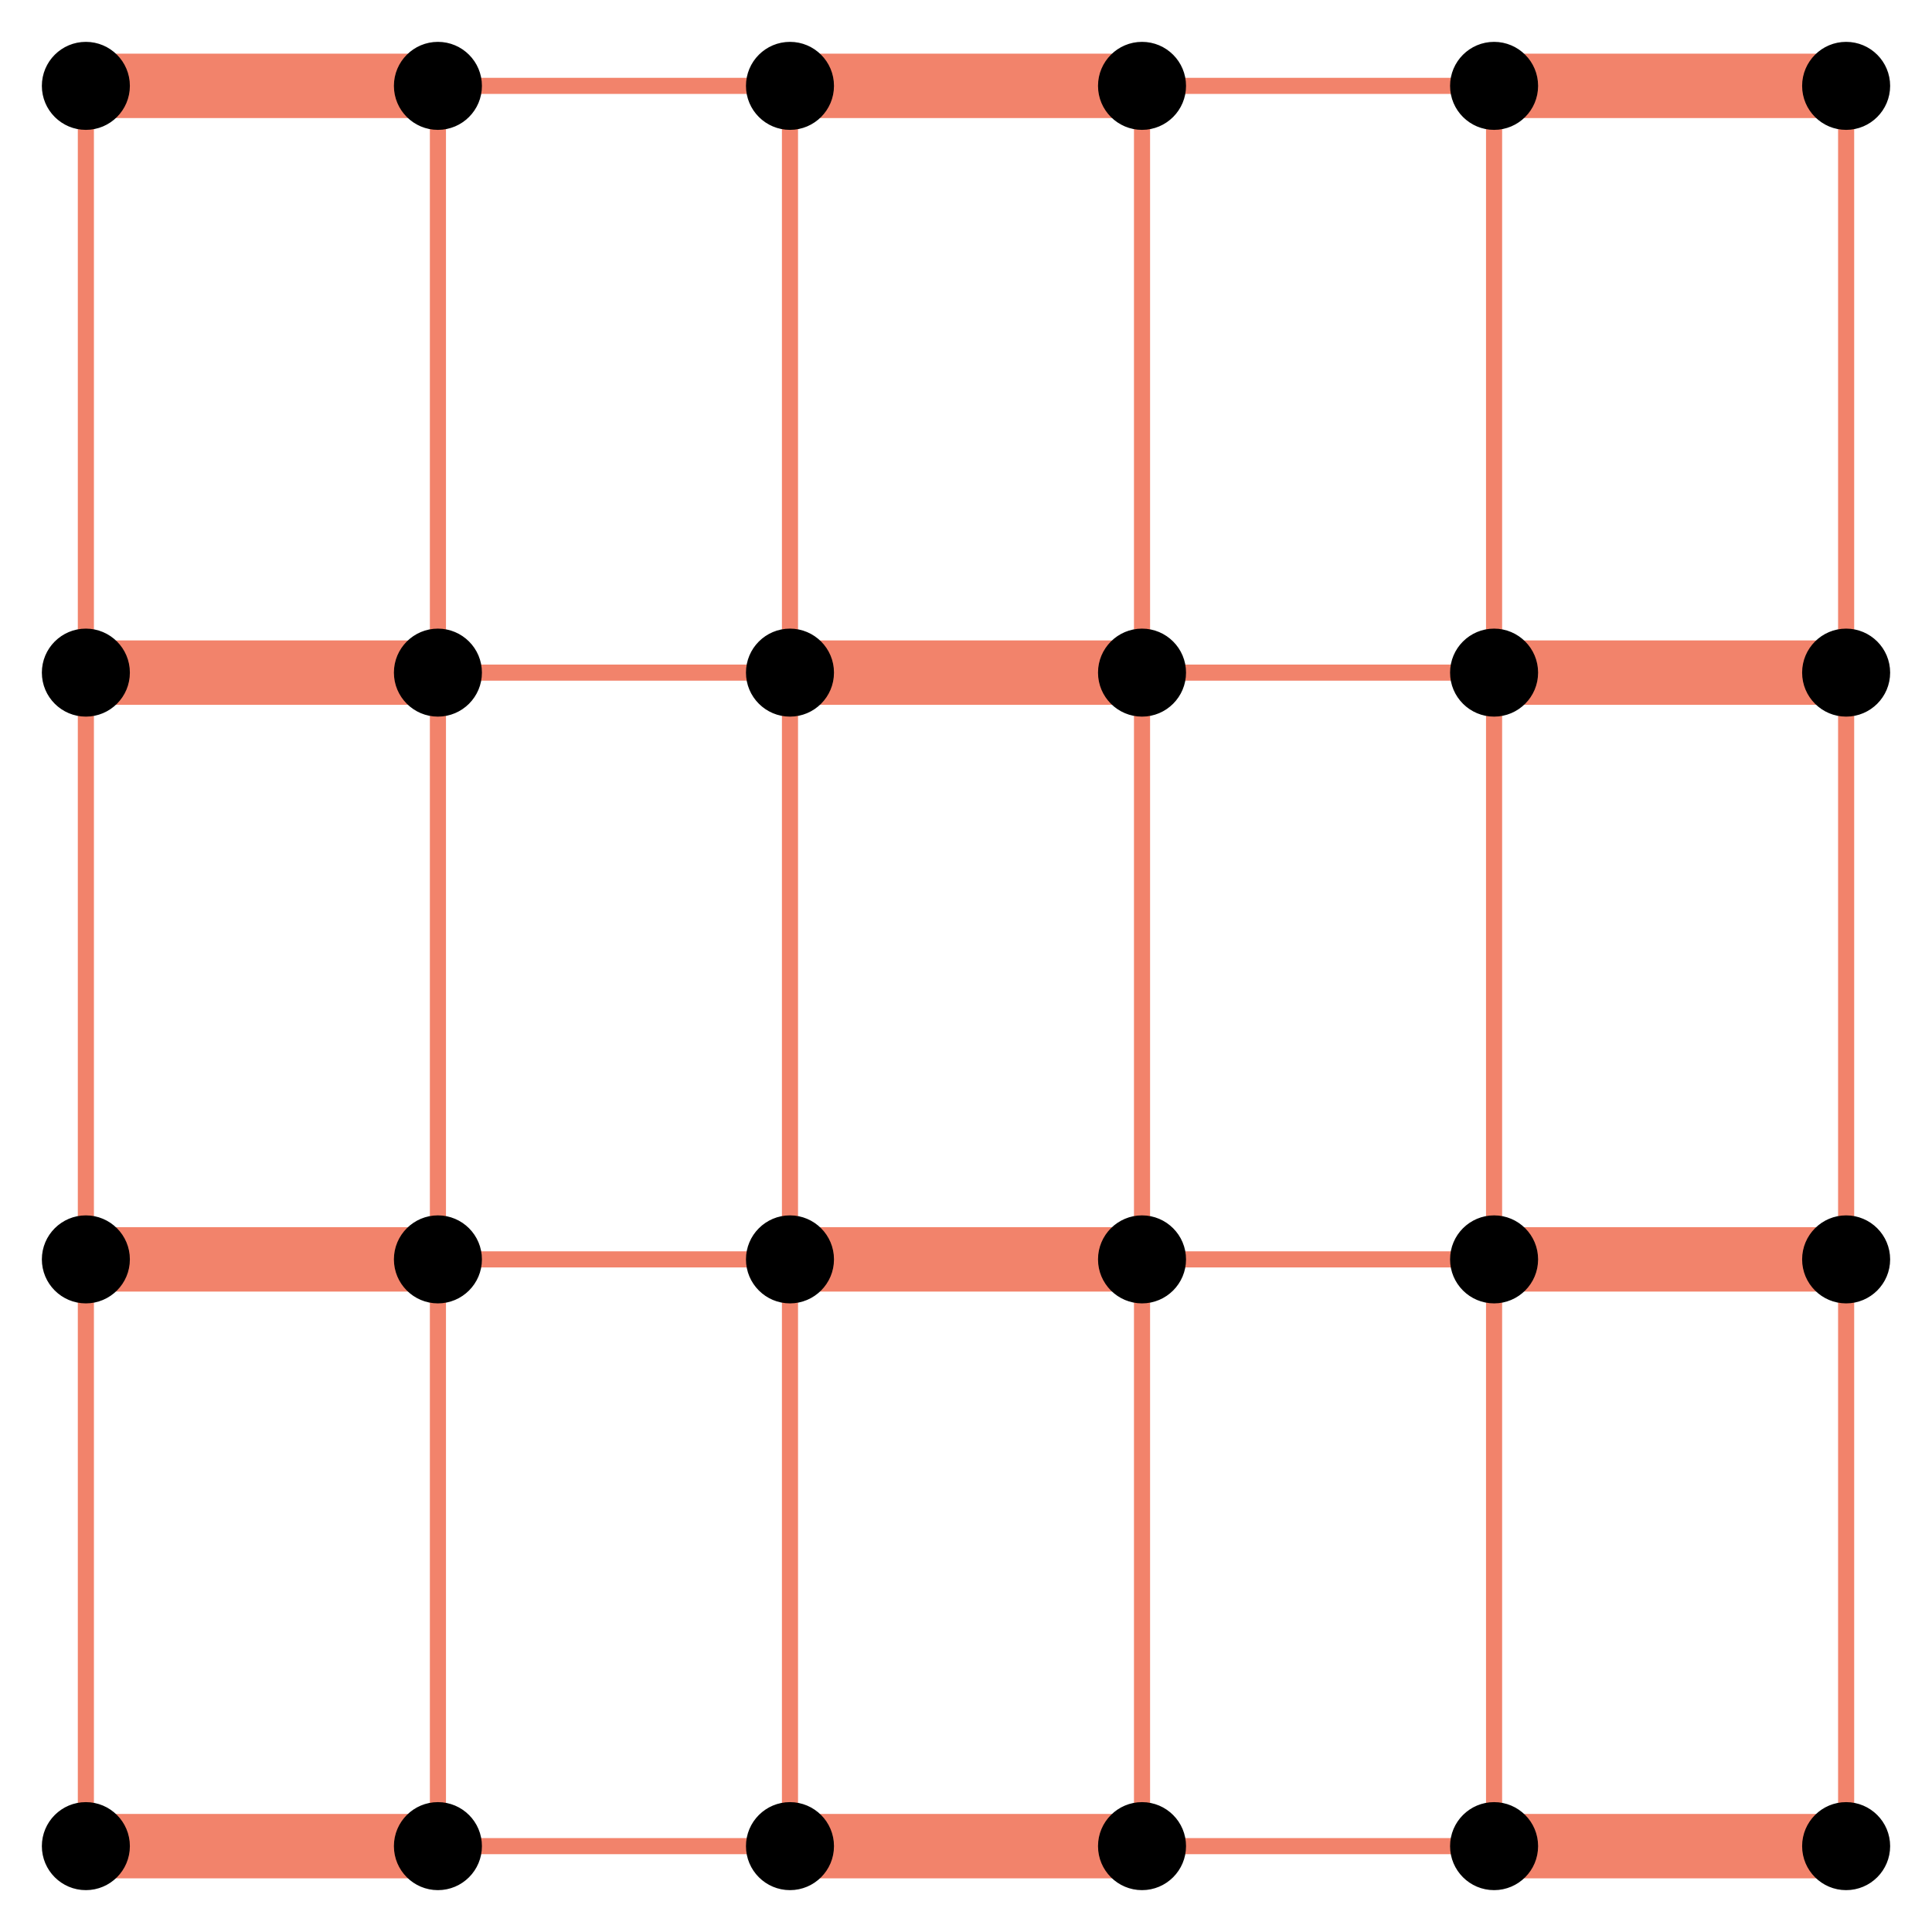
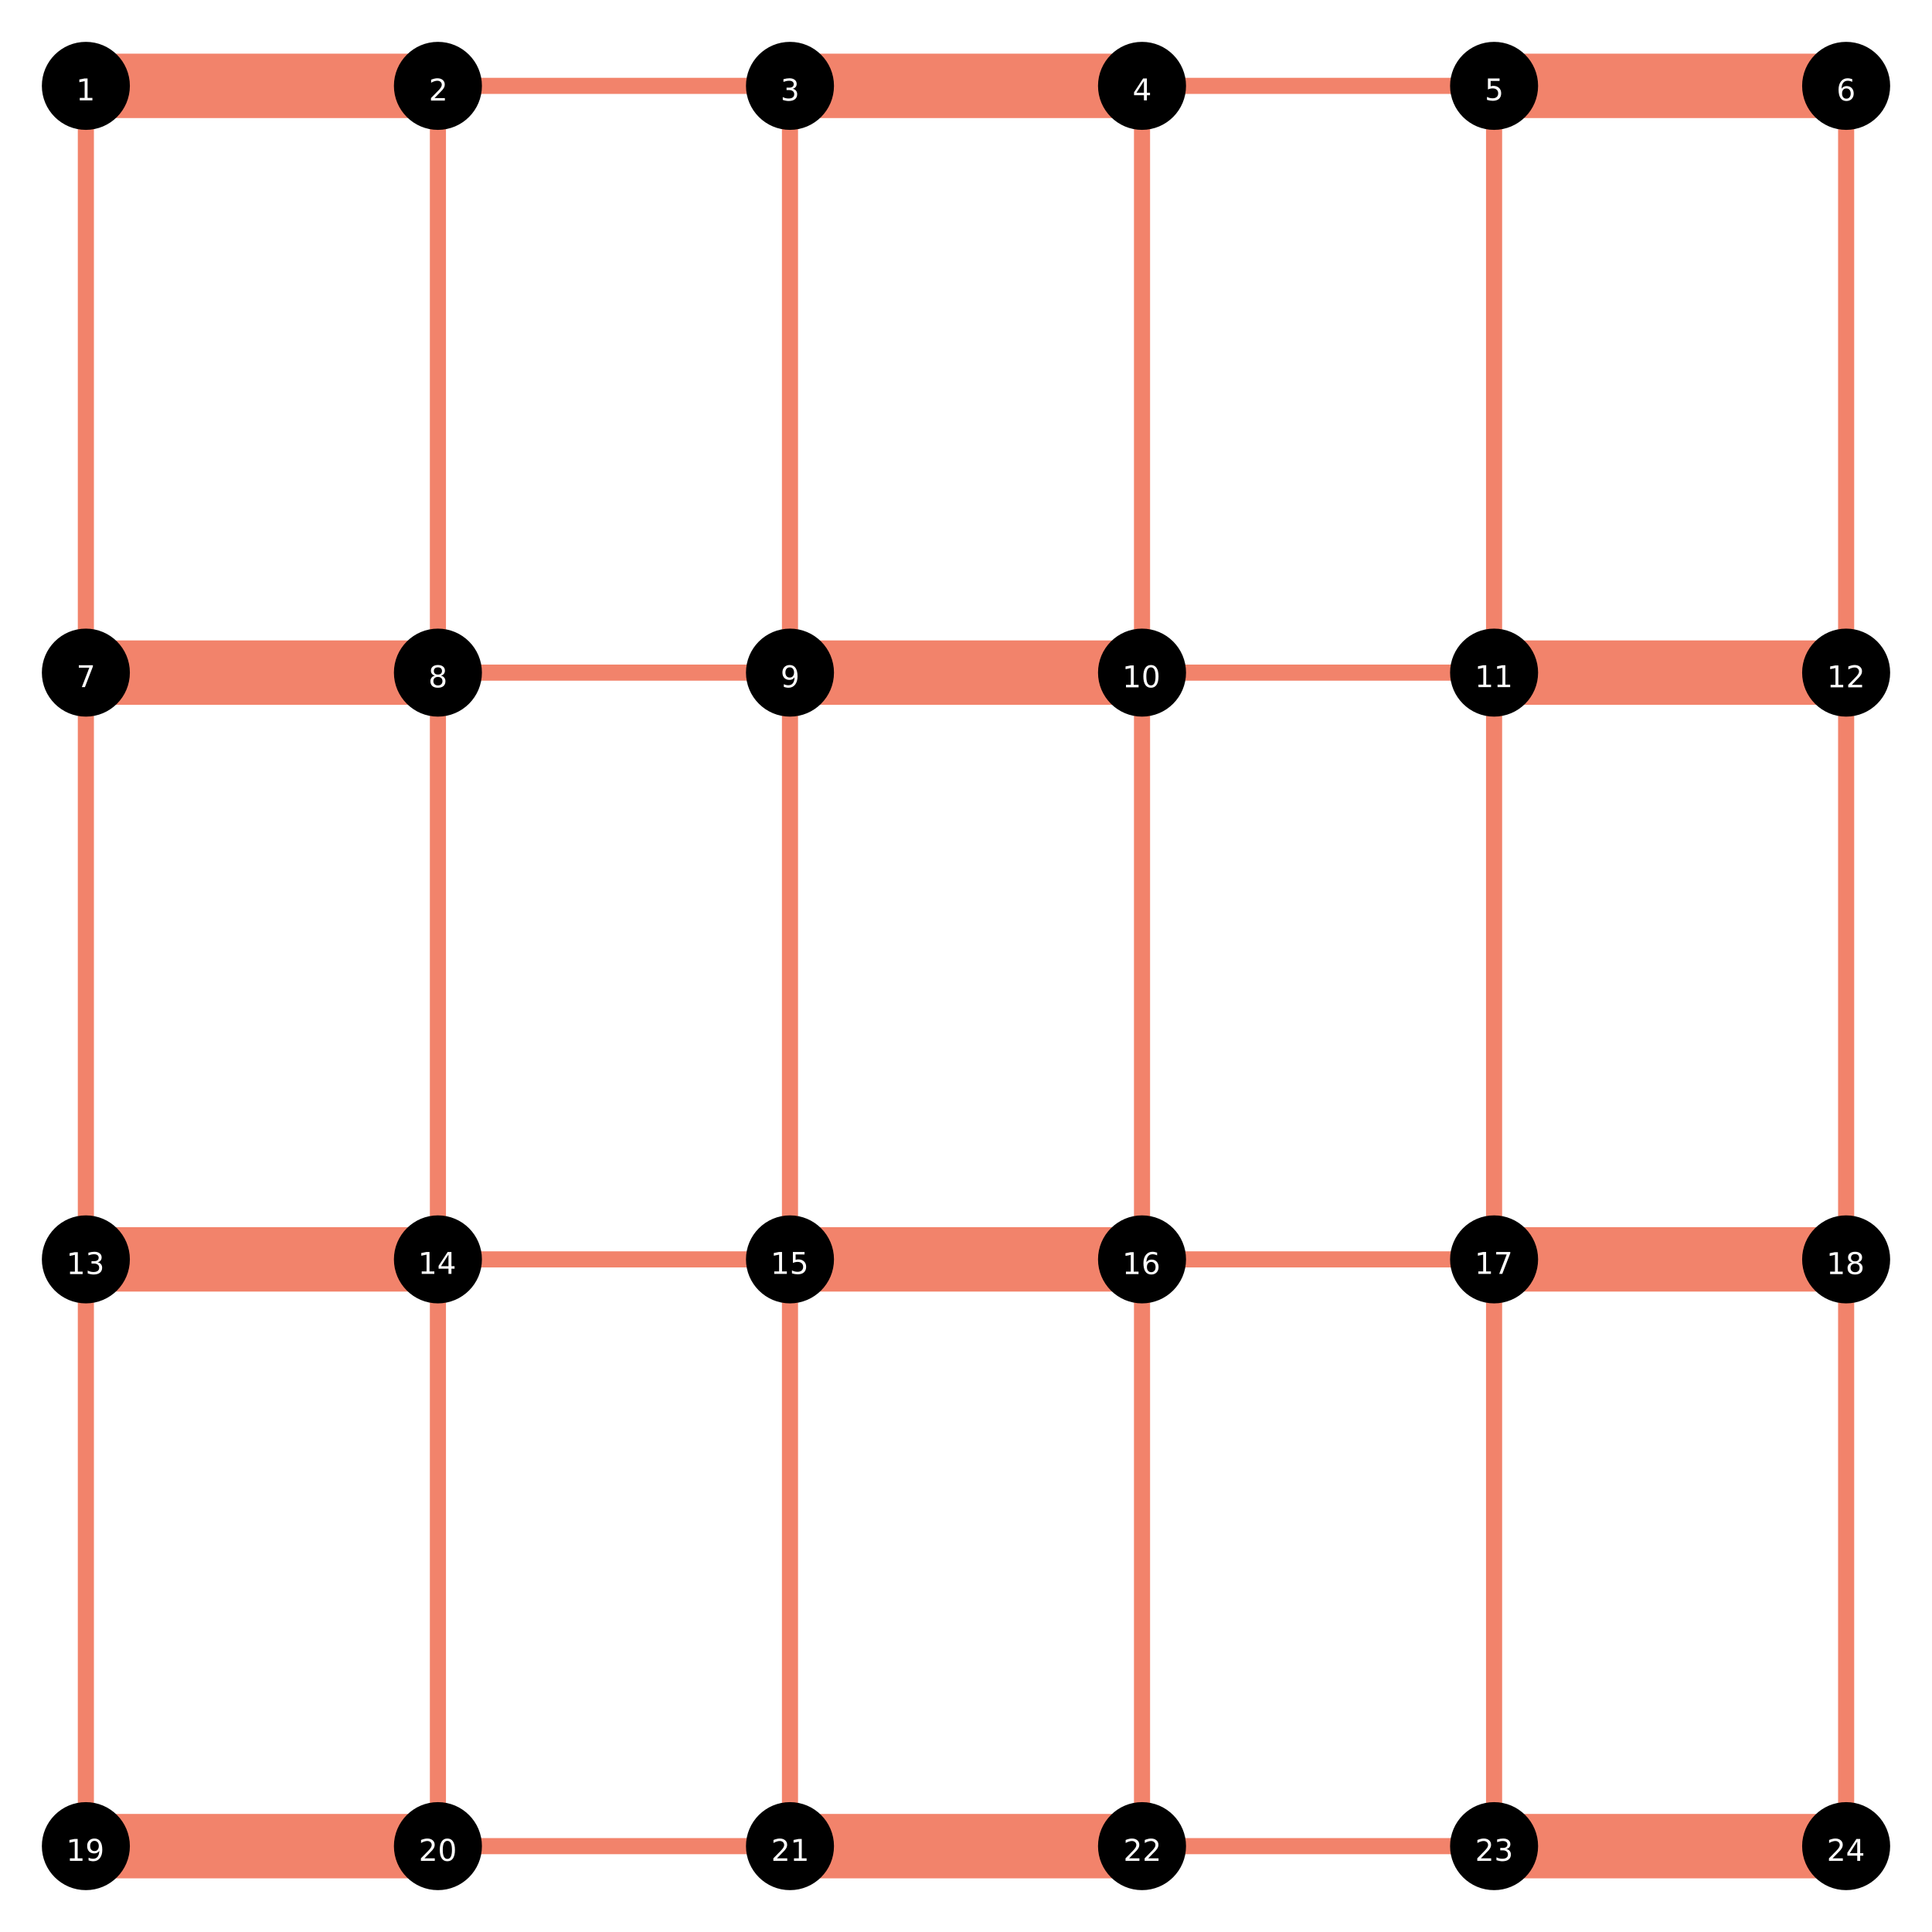
<svg xmlns="http://www.w3.org/2000/svg" xmlns:xlink="http://www.w3.org/1999/xlink" width="900pt" height="900pt" viewBox="0 0 900 900" version="1.1">
  <defs>
    <g>
      <symbol overflow="visible" id="glyph0-0">
        <path style="stroke:none;" d="M 0.703 2.469 L 0.703 -9.875 L 7.703 -9.875 L 7.703 2.469 Z M 1.484 1.703 L 6.922 1.703 L 6.922 -9.078 L 1.484 -9.078 Z M 1.484 1.703 " />
      </symbol>
      <symbol overflow="visible" id="glyph0-1">
        <path style="stroke:none;" d="M 1.734 -1.156 L 4 -1.156 L 4 -8.953 L 1.531 -8.453 L 1.531 -9.719 L 3.984 -10.203 L 5.359 -10.203 L 5.359 -1.156 L 7.609 -1.156 L 7.609 0 L 1.734 0 Z M 1.734 -1.156 " />
      </symbol>
      <symbol overflow="visible" id="glyph0-2">
        <path style="stroke:none;" d="M 2.688 -1.156 L 7.5 -1.156 L 7.5 0 L 1.031 0 L 1.031 -1.156 C 1.551 -1.695 2.266 -2.426 3.172 -3.344 C 4.078 -4.258 4.645 -4.848 4.875 -5.109 C 5.312 -5.609 5.617 -6.031 5.797 -6.375 C 5.973 -6.719 6.062 -7.055 6.062 -7.391 C 6.062 -7.93 5.867 -8.375 5.484 -8.719 C 5.109 -9.062 4.613 -9.234 4 -9.234 C 3.57 -9.234 3.117 -9.156 2.641 -9 C 2.16 -8.852 1.645 -8.625 1.094 -8.312 L 1.094 -9.719 C 1.645 -9.938 2.16 -10.102 2.641 -10.219 C 3.129 -10.332 3.578 -10.391 3.984 -10.391 C 5.035 -10.391 5.875 -10.125 6.5 -9.594 C 7.133 -9.07 7.453 -8.367 7.453 -7.484 C 7.453 -7.055 7.375 -6.656 7.219 -6.281 C 7.062 -5.906 6.773 -5.461 6.359 -4.953 C 6.242 -4.828 5.879 -4.445 5.266 -3.812 C 4.66 -3.176 3.801 -2.289 2.688 -1.156 Z M 2.688 -1.156 " />
      </symbol>
      <symbol overflow="visible" id="glyph0-3">
        <path style="stroke:none;" d="M 5.688 -5.5 C 6.344 -5.363 6.852 -5.07 7.219 -4.625 C 7.594 -4.176 7.781 -3.625 7.781 -2.969 C 7.781 -1.957 7.43 -1.176 6.734 -0.625 C 6.047 -0.07 5.066 0.203 3.797 0.203 C 3.367 0.203 2.926 0.156 2.469 0.062 C 2.02 -0.02 1.551 -0.145 1.062 -0.312 L 1.062 -1.641 C 1.445 -1.422 1.867 -1.254 2.328 -1.141 C 2.785 -1.023 3.258 -0.969 3.75 -0.969 C 4.613 -0.969 5.27 -1.133 5.719 -1.469 C 6.176 -1.812 6.406 -2.312 6.406 -2.969 C 6.406 -3.57 6.191 -4.039 5.766 -4.375 C 5.348 -4.719 4.766 -4.891 4.016 -4.891 L 2.828 -4.891 L 2.828 -6.016 L 4.078 -6.016 C 4.754 -6.016 5.27 -6.148 5.625 -6.422 C 5.988 -6.703 6.172 -7.098 6.172 -7.609 C 6.172 -8.129 5.984 -8.531 5.609 -8.812 C 5.242 -9.094 4.711 -9.234 4.016 -9.234 C 3.641 -9.234 3.234 -9.191 2.797 -9.109 C 2.367 -9.023 1.895 -8.895 1.375 -8.719 L 1.375 -9.953 C 1.895 -10.098 2.383 -10.207 2.844 -10.281 C 3.301 -10.352 3.734 -10.391 4.141 -10.391 C 5.191 -10.391 6.02 -10.148 6.625 -9.672 C 7.238 -9.203 7.547 -8.562 7.547 -7.75 C 7.547 -7.176 7.383 -6.695 7.062 -6.312 C 6.738 -5.926 6.281 -5.656 5.688 -5.5 Z M 5.688 -5.5 " />
      </symbol>
      <symbol overflow="visible" id="glyph0-4">
        <path style="stroke:none;" d="M 5.297 -9 L 1.812 -3.562 L 5.297 -3.562 Z M 4.922 -10.203 L 6.672 -10.203 L 6.672 -3.562 L 8.125 -3.562 L 8.125 -2.406 L 6.672 -2.406 L 6.672 0 L 5.297 0 L 5.297 -2.406 L 0.688 -2.406 L 0.688 -3.734 Z M 4.922 -10.203 " />
      </symbol>
      <symbol overflow="visible" id="glyph0-5">
        <path style="stroke:none;" d="M 1.516 -10.203 L 6.938 -10.203 L 6.938 -9.047 L 2.781 -9.047 L 2.781 -6.547 C 2.977 -6.609 3.176 -6.656 3.375 -6.688 C 3.57 -6.727 3.773 -6.75 3.984 -6.75 C 5.117 -6.75 6.02 -6.438 6.688 -5.812 C 7.352 -5.188 7.688 -4.344 7.688 -3.281 C 7.688 -2.176 7.344 -1.316 6.656 -0.703 C 5.977 -0.098 5.016 0.203 3.766 0.203 C 3.336 0.203 2.898 0.164 2.453 0.094 C 2.016 0.02 1.555 -0.086 1.078 -0.234 L 1.078 -1.625 C 1.492 -1.406 1.922 -1.238 2.359 -1.125 C 2.797 -1.02 3.254 -0.969 3.734 -0.969 C 4.523 -0.969 5.148 -1.172 5.609 -1.578 C 6.066 -1.992 6.297 -2.562 6.297 -3.281 C 6.297 -3.988 6.066 -4.547 5.609 -4.953 C 5.148 -5.367 4.523 -5.578 3.734 -5.578 C 3.367 -5.578 3 -5.535 2.625 -5.453 C 2.258 -5.379 1.891 -5.254 1.516 -5.078 Z M 1.516 -10.203 " />
      </symbol>
      <symbol overflow="visible" id="glyph0-6">
        <path style="stroke:none;" d="M 4.625 -5.656 C 4 -5.656 3.504 -5.441 3.141 -5.016 C 2.785 -4.586 2.609 -4.008 2.609 -3.281 C 2.609 -2.539 2.785 -1.957 3.141 -1.531 C 3.504 -1.102 4 -0.891 4.625 -0.891 C 5.238 -0.891 5.727 -1.102 6.094 -1.531 C 6.457 -1.957 6.641 -2.539 6.641 -3.281 C 6.641 -4.008 6.457 -4.586 6.094 -5.016 C 5.727 -5.441 5.238 -5.656 4.625 -5.656 Z M 7.359 -9.984 L 7.359 -8.719 C 7.016 -8.883 6.664 -9.008 6.312 -9.094 C 5.957 -9.188 5.609 -9.234 5.266 -9.234 C 4.348 -9.234 3.648 -8.926 3.172 -8.312 C 2.691 -7.695 2.422 -6.766 2.359 -5.516 C 2.617 -5.91 2.953 -6.211 3.359 -6.422 C 3.766 -6.641 4.211 -6.75 4.703 -6.75 C 5.723 -6.75 6.531 -6.438 7.125 -5.812 C 7.727 -5.188 8.031 -4.344 8.031 -3.281 C 8.031 -2.227 7.719 -1.383 7.094 -0.75 C 6.477 -0.113 5.656 0.203 4.625 0.203 C 3.438 0.203 2.531 -0.25 1.906 -1.156 C 1.289 -2.062 0.984 -3.375 0.984 -5.094 C 0.984 -6.707 1.363 -7.992 2.125 -8.953 C 2.895 -9.91 3.922 -10.391 5.203 -10.391 C 5.555 -10.391 5.906 -10.352 6.25 -10.281 C 6.602 -10.219 6.973 -10.117 7.359 -9.984 Z M 7.359 -9.984 " />
      </symbol>
      <symbol overflow="visible" id="glyph0-7">
        <path style="stroke:none;" d="M 1.156 -10.203 L 7.719 -10.203 L 7.719 -9.625 L 4 0 L 2.562 0 L 6.047 -9.047 L 1.156 -9.047 Z M 1.156 -10.203 " />
      </symbol>
      <symbol overflow="visible" id="glyph0-8">
        <path style="stroke:none;" d="M 4.453 -4.844 C 3.797 -4.844 3.281 -4.664 2.906 -4.312 C 2.531 -3.969 2.344 -3.488 2.344 -2.875 C 2.344 -2.258 2.531 -1.773 2.906 -1.422 C 3.281 -1.066 3.797 -0.891 4.453 -0.891 C 5.109 -0.891 5.625 -1.066 6 -1.422 C 6.375 -1.773 6.562 -2.258 6.562 -2.875 C 6.562 -3.488 6.375 -3.969 6 -4.312 C 5.625 -4.664 5.109 -4.844 4.453 -4.844 Z M 3.062 -5.438 C 2.477 -5.582 2.02 -5.859 1.688 -6.266 C 1.352 -6.672 1.188 -7.164 1.188 -7.75 C 1.188 -8.562 1.477 -9.203 2.062 -9.672 C 2.645 -10.148 3.441 -10.391 4.453 -10.391 C 5.461 -10.391 6.258 -10.148 6.844 -9.672 C 7.426 -9.203 7.719 -8.562 7.719 -7.75 C 7.719 -7.164 7.551 -6.672 7.219 -6.266 C 6.883 -5.859 6.426 -5.582 5.844 -5.438 C 6.508 -5.281 7.023 -4.973 7.391 -4.516 C 7.766 -4.066 7.953 -3.52 7.953 -2.875 C 7.953 -1.883 7.648 -1.125 7.047 -0.594 C 6.441 -0.062 5.578 0.203 4.453 0.203 C 3.328 0.203 2.461 -0.062 1.859 -0.594 C 1.254 -1.125 0.953 -1.883 0.953 -2.875 C 0.953 -3.52 1.141 -4.066 1.516 -4.516 C 1.891 -4.973 2.406 -5.281 3.062 -5.438 Z M 2.562 -7.609 C 2.562 -7.086 2.727 -6.676 3.062 -6.375 C 3.395 -6.082 3.859 -5.938 4.453 -5.938 C 5.047 -5.938 5.508 -6.082 5.844 -6.375 C 6.176 -6.676 6.344 -7.086 6.344 -7.609 C 6.344 -8.141 6.176 -8.551 5.844 -8.844 C 5.508 -9.145 5.047 -9.297 4.453 -9.297 C 3.859 -9.297 3.395 -9.145 3.062 -8.844 C 2.727 -8.551 2.562 -8.141 2.562 -7.609 Z M 2.562 -7.609 " />
      </symbol>
      <symbol overflow="visible" id="glyph0-9">
        <path style="stroke:none;" d="M 1.531 -0.219 L 1.531 -1.469 C 1.883 -1.301 2.238 -1.176 2.594 -1.094 C 2.945 -1.008 3.297 -0.969 3.641 -0.969 C 4.547 -0.969 5.238 -1.27 5.719 -1.875 C 6.207 -2.488 6.484 -3.422 6.547 -4.672 C 6.285 -4.285 5.953 -3.984 5.547 -3.766 C 5.141 -3.555 4.691 -3.453 4.203 -3.453 C 3.18 -3.453 2.367 -3.758 1.766 -4.375 C 1.172 -5 0.875 -5.848 0.875 -6.922 C 0.875 -7.961 1.18 -8.801 1.797 -9.438 C 2.422 -10.07 3.25 -10.391 4.281 -10.391 C 5.469 -10.391 6.367 -9.938 6.984 -9.031 C 7.609 -8.125 7.922 -6.812 7.922 -5.094 C 7.922 -3.488 7.539 -2.203 6.781 -1.234 C 6.02 -0.273 4.992 0.203 3.703 0.203 C 3.348 0.203 2.992 0.164 2.641 0.094 C 2.285 0.031 1.914 -0.07 1.531 -0.219 Z M 4.281 -4.547 C 4.906 -4.547 5.395 -4.754 5.75 -5.172 C 6.113 -5.598 6.297 -6.18 6.297 -6.922 C 6.297 -7.648 6.113 -8.227 5.75 -8.656 C 5.395 -9.082 4.906 -9.297 4.281 -9.297 C 3.664 -9.297 3.176 -9.082 2.812 -8.656 C 2.445 -8.227 2.266 -7.648 2.266 -6.922 C 2.266 -6.18 2.445 -5.598 2.812 -5.172 C 3.176 -4.754 3.664 -4.547 4.281 -4.547 Z M 4.281 -4.547 " />
      </symbol>
      <symbol overflow="visible" id="glyph0-10">
        <path style="stroke:none;" d="M 4.453 -9.297 C 3.742 -9.297 3.207 -8.945 2.844 -8.25 C 2.488 -7.551 2.312 -6.5 2.312 -5.094 C 2.312 -3.695 2.488 -2.645 2.844 -1.938 C 3.207 -1.238 3.742 -0.891 4.453 -0.891 C 5.172 -0.891 5.707 -1.238 6.062 -1.938 C 6.414 -2.645 6.594 -3.695 6.594 -5.094 C 6.594 -6.5 6.414 -7.551 6.062 -8.25 C 5.707 -8.945 5.172 -9.297 4.453 -9.297 Z M 4.453 -10.391 C 5.598 -10.391 6.473 -9.938 7.078 -9.031 C 7.68 -8.125 7.984 -6.812 7.984 -5.094 C 7.984 -3.375 7.68 -2.062 7.078 -1.156 C 6.473 -0.25 5.598 0.203 4.453 0.203 C 3.305 0.203 2.43 -0.25 1.828 -1.156 C 1.223 -2.062 0.922 -3.375 0.922 -5.094 C 0.922 -6.812 1.223 -8.125 1.828 -9.031 C 2.43 -9.938 3.305 -10.391 4.453 -10.391 Z M 4.453 -10.391 " />
      </symbol>
    </g>
  </defs>
  <g id="surface21">
    <rect x="0" y="0" width="900" height="900" style="fill:rgb(100%,100%,100%);fill-opacity:1;stroke:none;" />
    <path style="fill:none;stroke-width:30;stroke-linecap:butt;stroke-linejoin:miter;stroke:rgb(94.902%,51.373%,41.961%);stroke-opacity:1;stroke-miterlimit:10;" d="M 40 40 L 204 40 " />
    <path style="fill:none;stroke-width:7.5;stroke-linecap:butt;stroke-linejoin:miter;stroke:rgb(94.902%,51.373%,41.961%);stroke-opacity:1;stroke-miterlimit:10;" d="M 40 40 L 40 313.332 " />
    <path style="fill:none;stroke-width:7.5;stroke-linecap:butt;stroke-linejoin:miter;stroke:rgb(94.902%,51.373%,41.961%);stroke-opacity:1;stroke-miterlimit:10;" d="M 204 40 L 368 40 " />
    <path style="fill:none;stroke-width:7.5;stroke-linecap:butt;stroke-linejoin:miter;stroke:rgb(94.902%,51.373%,41.961%);stroke-opacity:1;stroke-miterlimit:10;" d="M 204 40 L 204 313.332 " />
    <path style="fill:none;stroke-width:30;stroke-linecap:butt;stroke-linejoin:miter;stroke:rgb(94.902%,51.373%,41.961%);stroke-opacity:1;stroke-miterlimit:10;" d="M 368 40 L 532 40 " />
    <path style="fill:none;stroke-width:7.5;stroke-linecap:butt;stroke-linejoin:miter;stroke:rgb(94.902%,51.373%,41.961%);stroke-opacity:1;stroke-miterlimit:10;" d="M 368 40 L 368 313.332 " />
    <path style="fill:none;stroke-width:7.5;stroke-linecap:butt;stroke-linejoin:miter;stroke:rgb(94.902%,51.373%,41.961%);stroke-opacity:1;stroke-miterlimit:10;" d="M 532 40 L 696 40 " />
    <path style="fill:none;stroke-width:7.5;stroke-linecap:butt;stroke-linejoin:miter;stroke:rgb(94.902%,51.373%,41.961%);stroke-opacity:1;stroke-miterlimit:10;" d="M 532 40 L 532 313.332 " />
    <path style="fill:none;stroke-width:30;stroke-linecap:butt;stroke-linejoin:miter;stroke:rgb(94.902%,51.373%,41.961%);stroke-opacity:1;stroke-miterlimit:10;" d="M 696 40 L 860 40 " />
    <path style="fill:none;stroke-width:7.5;stroke-linecap:butt;stroke-linejoin:miter;stroke:rgb(94.902%,51.373%,41.961%);stroke-opacity:1;stroke-miterlimit:10;" d="M 696 40 L 696 313.332 " />
    <path style="fill:none;stroke-width:7.5;stroke-linecap:butt;stroke-linejoin:miter;stroke:rgb(94.902%,51.373%,41.961%);stroke-opacity:1;stroke-miterlimit:10;" d="M 860 40 L 860 313.332 " />
    <path style="fill:none;stroke-width:30;stroke-linecap:butt;stroke-linejoin:miter;stroke:rgb(94.902%,51.373%,41.961%);stroke-opacity:1;stroke-miterlimit:10;" d="M 40 313.332 L 204 313.332 " />
    <path style="fill:none;stroke-width:7.5;stroke-linecap:butt;stroke-linejoin:miter;stroke:rgb(94.902%,51.373%,41.961%);stroke-opacity:1;stroke-miterlimit:10;" d="M 40 313.332 L 40 586.668 " />
    <path style="fill:none;stroke-width:7.5;stroke-linecap:butt;stroke-linejoin:miter;stroke:rgb(94.902%,51.373%,41.961%);stroke-opacity:1;stroke-miterlimit:10;" d="M 204 313.332 L 368 313.332 " />
    <path style="fill:none;stroke-width:7.5;stroke-linecap:butt;stroke-linejoin:miter;stroke:rgb(94.902%,51.373%,41.961%);stroke-opacity:1;stroke-miterlimit:10;" d="M 204 313.332 L 204 586.668 " />
    <path style="fill:none;stroke-width:30;stroke-linecap:butt;stroke-linejoin:miter;stroke:rgb(94.902%,51.373%,41.961%);stroke-opacity:1;stroke-miterlimit:10;" d="M 368 313.332 L 532 313.332 " />
    <path style="fill:none;stroke-width:7.5;stroke-linecap:butt;stroke-linejoin:miter;stroke:rgb(94.902%,51.373%,41.961%);stroke-opacity:1;stroke-miterlimit:10;" d="M 368 313.332 L 368 586.668 " />
    <path style="fill:none;stroke-width:7.5;stroke-linecap:butt;stroke-linejoin:miter;stroke:rgb(94.902%,51.373%,41.961%);stroke-opacity:1;stroke-miterlimit:10;" d="M 532 313.332 L 696 313.332 " />
    <path style="fill:none;stroke-width:7.5;stroke-linecap:butt;stroke-linejoin:miter;stroke:rgb(94.902%,51.373%,41.961%);stroke-opacity:1;stroke-miterlimit:10;" d="M 532 313.332 L 532 586.668 " />
    <path style="fill:none;stroke-width:30;stroke-linecap:butt;stroke-linejoin:miter;stroke:rgb(94.902%,51.373%,41.961%);stroke-opacity:1;stroke-miterlimit:10;" d="M 696 313.332 L 860 313.332 " />
    <path style="fill:none;stroke-width:7.5;stroke-linecap:butt;stroke-linejoin:miter;stroke:rgb(94.902%,51.373%,41.961%);stroke-opacity:1;stroke-miterlimit:10;" d="M 696 313.332 L 696 586.668 " />
    <path style="fill:none;stroke-width:7.5;stroke-linecap:butt;stroke-linejoin:miter;stroke:rgb(94.902%,51.373%,41.961%);stroke-opacity:1;stroke-miterlimit:10;" d="M 860 313.332 L 860 586.668 " />
    <path style="fill:none;stroke-width:30;stroke-linecap:butt;stroke-linejoin:miter;stroke:rgb(94.902%,51.373%,41.961%);stroke-opacity:1;stroke-miterlimit:10;" d="M 40 586.668 L 204 586.668 " />
    <path style="fill:none;stroke-width:7.5;stroke-linecap:butt;stroke-linejoin:miter;stroke:rgb(94.902%,51.373%,41.961%);stroke-opacity:1;stroke-miterlimit:10;" d="M 40 586.668 L 40 860 " />
    <path style="fill:none;stroke-width:7.5;stroke-linecap:butt;stroke-linejoin:miter;stroke:rgb(94.902%,51.373%,41.961%);stroke-opacity:1;stroke-miterlimit:10;" d="M 204 586.668 L 368 586.668 " />
    <path style="fill:none;stroke-width:7.5;stroke-linecap:butt;stroke-linejoin:miter;stroke:rgb(94.902%,51.373%,41.961%);stroke-opacity:1;stroke-miterlimit:10;" d="M 204 586.668 L 204 860 " />
    <path style="fill:none;stroke-width:30;stroke-linecap:butt;stroke-linejoin:miter;stroke:rgb(94.902%,51.373%,41.961%);stroke-opacity:1;stroke-miterlimit:10;" d="M 368 586.668 L 532 586.668 " />
    <path style="fill:none;stroke-width:7.5;stroke-linecap:butt;stroke-linejoin:miter;stroke:rgb(94.902%,51.373%,41.961%);stroke-opacity:1;stroke-miterlimit:10;" d="M 368 586.668 L 368 860 " />
    <path style="fill:none;stroke-width:7.5;stroke-linecap:butt;stroke-linejoin:miter;stroke:rgb(94.902%,51.373%,41.961%);stroke-opacity:1;stroke-miterlimit:10;" d="M 532 586.668 L 696 586.668 " />
    <path style="fill:none;stroke-width:7.5;stroke-linecap:butt;stroke-linejoin:miter;stroke:rgb(94.902%,51.373%,41.961%);stroke-opacity:1;stroke-miterlimit:10;" d="M 532 586.668 L 532 860 " />
    <path style="fill:none;stroke-width:30;stroke-linecap:butt;stroke-linejoin:miter;stroke:rgb(94.902%,51.373%,41.961%);stroke-opacity:1;stroke-miterlimit:10;" d="M 696 586.668 L 860 586.668 " />
    <path style="fill:none;stroke-width:7.5;stroke-linecap:butt;stroke-linejoin:miter;stroke:rgb(94.902%,51.373%,41.961%);stroke-opacity:1;stroke-miterlimit:10;" d="M 696 586.668 L 696 860 " />
    <path style="fill:none;stroke-width:7.5;stroke-linecap:butt;stroke-linejoin:miter;stroke:rgb(94.902%,51.373%,41.961%);stroke-opacity:1;stroke-miterlimit:10;" d="M 860 586.668 L 860 860 " />
    <path style="fill:none;stroke-width:30;stroke-linecap:butt;stroke-linejoin:miter;stroke:rgb(94.902%,51.373%,41.961%);stroke-opacity:1;stroke-miterlimit:10;" d="M 40 860 L 204 860 " />
    <path style="fill:none;stroke-width:7.5;stroke-linecap:butt;stroke-linejoin:miter;stroke:rgb(94.902%,51.373%,41.961%);stroke-opacity:1;stroke-miterlimit:10;" d="M 204 860 L 368 860 " />
    <path style="fill:none;stroke-width:30;stroke-linecap:butt;stroke-linejoin:miter;stroke:rgb(94.902%,51.373%,41.961%);stroke-opacity:1;stroke-miterlimit:10;" d="M 368 860 L 532 860 " />
    <path style="fill:none;stroke-width:7.5;stroke-linecap:butt;stroke-linejoin:miter;stroke:rgb(94.902%,51.373%,41.961%);stroke-opacity:1;stroke-miterlimit:10;" d="M 532 860 L 696 860 " />
    <path style="fill:none;stroke-width:30;stroke-linecap:butt;stroke-linejoin:miter;stroke:rgb(94.902%,51.373%,41.961%);stroke-opacity:1;stroke-miterlimit:10;" d="M 696 860 L 860 860 " />
    <path style="fill-rule:nonzero;fill:rgb(0%,0%,0%);fill-opacity:1;stroke-width:1;stroke-linecap:butt;stroke-linejoin:miter;stroke:rgb(0%,0%,0%);stroke-opacity:1;stroke-miterlimit:10;" d="M 60 40 C 60 51.047 51.047 60 40 60 C 28.953 60 20 51.047 20 40 C 20 28.953 28.953 20 40 20 C 51.047 20 60 28.953 60 40 " />
    <path style="fill-rule:nonzero;fill:rgb(0%,0%,0%);fill-opacity:1;stroke-width:1;stroke-linecap:butt;stroke-linejoin:miter;stroke:rgb(0%,0%,0%);stroke-opacity:1;stroke-miterlimit:10;" d="M 224 40 C 224 51.047 215.047 60 204 60 C 192.953 60 184 51.047 184 40 C 184 28.953 192.953 20 204 20 C 215.047 20 224 28.953 224 40 " />
    <path style="fill-rule:nonzero;fill:rgb(0%,0%,0%);fill-opacity:1;stroke-width:1;stroke-linecap:butt;stroke-linejoin:miter;stroke:rgb(0%,0%,0%);stroke-opacity:1;stroke-miterlimit:10;" d="M 388 40 C 388 51.047 379.047 60 368 60 C 356.953 60 348 51.047 348 40 C 348 28.953 356.953 20 368 20 C 379.047 20 388 28.953 388 40 " />
    <path style="fill-rule:nonzero;fill:rgb(0%,0%,0%);fill-opacity:1;stroke-width:1;stroke-linecap:butt;stroke-linejoin:miter;stroke:rgb(0%,0%,0%);stroke-opacity:1;stroke-miterlimit:10;" d="M 552 40 C 552 51.047 543.047 60 532 60 C 520.953 60 512 51.047 512 40 C 512 28.953 520.953 20 532 20 C 543.047 20 552 28.953 552 40 " />
    <path style="fill-rule:nonzero;fill:rgb(0%,0%,0%);fill-opacity:1;stroke-width:1;stroke-linecap:butt;stroke-linejoin:miter;stroke:rgb(0%,0%,0%);stroke-opacity:1;stroke-miterlimit:10;" d="M 716 40 C 716 51.047 707.047 60 696 60 C 684.953 60 676 51.047 676 40 C 676 28.953 684.953 20 696 20 C 707.047 20 716 28.953 716 40 " />
    <path style="fill-rule:nonzero;fill:rgb(0%,0%,0%);fill-opacity:1;stroke-width:1;stroke-linecap:butt;stroke-linejoin:miter;stroke:rgb(0%,0%,0%);stroke-opacity:1;stroke-miterlimit:10;" d="M 880 40 C 880 51.047 871.047 60 860 60 C 848.953 60 840 51.047 840 40 C 840 28.953 848.953 20 860 20 C 871.047 20 880 28.953 880 40 " />
    <path style="fill-rule:nonzero;fill:rgb(0%,0%,0%);fill-opacity:1;stroke-width:1;stroke-linecap:butt;stroke-linejoin:miter;stroke:rgb(0%,0%,0%);stroke-opacity:1;stroke-miterlimit:10;" d="M 60 313.332 C 60 324.379 51.047 333.332 40 333.332 C 28.953 333.332 20 324.379 20 313.332 C 20 302.289 28.953 293.332 40 293.332 C 51.047 293.332 60 302.289 60 313.332 " />
    <path style="fill-rule:nonzero;fill:rgb(0%,0%,0%);fill-opacity:1;stroke-width:1;stroke-linecap:butt;stroke-linejoin:miter;stroke:rgb(0%,0%,0%);stroke-opacity:1;stroke-miterlimit:10;" d="M 224 313.332 C 224 324.379 215.047 333.332 204 333.332 C 192.953 333.332 184 324.379 184 313.332 C 184 302.289 192.953 293.332 204 293.332 C 215.047 293.332 224 302.289 224 313.332 " />
    <path style="fill-rule:nonzero;fill:rgb(0%,0%,0%);fill-opacity:1;stroke-width:1;stroke-linecap:butt;stroke-linejoin:miter;stroke:rgb(0%,0%,0%);stroke-opacity:1;stroke-miterlimit:10;" d="M 388 313.332 C 388 324.379 379.047 333.332 368 333.332 C 356.953 333.332 348 324.379 348 313.332 C 348 302.289 356.953 293.332 368 293.332 C 379.047 293.332 388 302.289 388 313.332 " />
    <path style="fill-rule:nonzero;fill:rgb(0%,0%,0%);fill-opacity:1;stroke-width:1;stroke-linecap:butt;stroke-linejoin:miter;stroke:rgb(0%,0%,0%);stroke-opacity:1;stroke-miterlimit:10;" d="M 552 313.332 C 552 324.379 543.047 333.332 532 333.332 C 520.953 333.332 512 324.379 512 313.332 C 512 302.289 520.953 293.332 532 293.332 C 543.047 293.332 552 302.289 552 313.332 " />
    <path style="fill-rule:nonzero;fill:rgb(0%,0%,0%);fill-opacity:1;stroke-width:1;stroke-linecap:butt;stroke-linejoin:miter;stroke:rgb(0%,0%,0%);stroke-opacity:1;stroke-miterlimit:10;" d="M 716 313.332 C 716 324.379 707.047 333.332 696 333.332 C 684.953 333.332 676 324.379 676 313.332 C 676 302.289 684.953 293.332 696 293.332 C 707.047 293.332 716 302.289 716 313.332 " />
    <path style="fill-rule:nonzero;fill:rgb(0%,0%,0%);fill-opacity:1;stroke-width:1;stroke-linecap:butt;stroke-linejoin:miter;stroke:rgb(0%,0%,0%);stroke-opacity:1;stroke-miterlimit:10;" d="M 880 313.332 C 880 324.379 871.047 333.332 860 333.332 C 848.953 333.332 840 324.379 840 313.332 C 840 302.289 848.953 293.332 860 293.332 C 871.047 293.332 880 302.289 880 313.332 " />
    <path style="fill-rule:nonzero;fill:rgb(0%,0%,0%);fill-opacity:1;stroke-width:1;stroke-linecap:butt;stroke-linejoin:miter;stroke:rgb(0%,0%,0%);stroke-opacity:1;stroke-miterlimit:10;" d="M 60 586.668 C 60 597.711 51.047 606.668 40 606.668 C 28.953 606.668 20 597.711 20 586.668 C 20 575.621 28.953 566.668 40 566.668 C 51.047 566.668 60 575.621 60 586.668 " />
    <path style="fill-rule:nonzero;fill:rgb(0%,0%,0%);fill-opacity:1;stroke-width:1;stroke-linecap:butt;stroke-linejoin:miter;stroke:rgb(0%,0%,0%);stroke-opacity:1;stroke-miterlimit:10;" d="M 224 586.668 C 224 597.711 215.047 606.668 204 606.668 C 192.953 606.668 184 597.711 184 586.668 C 184 575.621 192.953 566.668 204 566.668 C 215.047 566.668 224 575.621 224 586.668 " />
    <path style="fill-rule:nonzero;fill:rgb(0%,0%,0%);fill-opacity:1;stroke-width:1;stroke-linecap:butt;stroke-linejoin:miter;stroke:rgb(0%,0%,0%);stroke-opacity:1;stroke-miterlimit:10;" d="M 388 586.668 C 388 597.711 379.047 606.668 368 606.668 C 356.953 606.668 348 597.711 348 586.668 C 348 575.621 356.953 566.668 368 566.668 C 379.047 566.668 388 575.621 388 586.668 " />
    <path style="fill-rule:nonzero;fill:rgb(0%,0%,0%);fill-opacity:1;stroke-width:1;stroke-linecap:butt;stroke-linejoin:miter;stroke:rgb(0%,0%,0%);stroke-opacity:1;stroke-miterlimit:10;" d="M 552 586.668 C 552 597.711 543.047 606.668 532 606.668 C 520.953 606.668 512 597.711 512 586.668 C 512 575.621 520.953 566.668 532 566.668 C 543.047 566.668 552 575.621 552 586.668 " />
    <path style="fill-rule:nonzero;fill:rgb(0%,0%,0%);fill-opacity:1;stroke-width:1;stroke-linecap:butt;stroke-linejoin:miter;stroke:rgb(0%,0%,0%);stroke-opacity:1;stroke-miterlimit:10;" d="M 716 586.668 C 716 597.711 707.047 606.668 696 606.668 C 684.953 606.668 676 597.711 676 586.668 C 676 575.621 684.953 566.668 696 566.668 C 707.047 566.668 716 575.621 716 586.668 " />
    <path style="fill-rule:nonzero;fill:rgb(0%,0%,0%);fill-opacity:1;stroke-width:1;stroke-linecap:butt;stroke-linejoin:miter;stroke:rgb(0%,0%,0%);stroke-opacity:1;stroke-miterlimit:10;" d="M 880 586.668 C 880 597.711 871.047 606.668 860 606.668 C 848.953 606.668 840 597.711 840 586.668 C 840 575.621 848.953 566.668 860 566.668 C 871.047 566.668 880 575.621 880 586.668 " />
    <path style="fill-rule:nonzero;fill:rgb(0%,0%,0%);fill-opacity:1;stroke-width:1;stroke-linecap:butt;stroke-linejoin:miter;stroke:rgb(0%,0%,0%);stroke-opacity:1;stroke-miterlimit:10;" d="M 60 860 C 60 871.047 51.047 880 40 880 C 28.953 880 20 871.047 20 860 C 20 848.953 28.953 840 40 840 C 51.047 840 60 848.953 60 860 " />
    <path style="fill-rule:nonzero;fill:rgb(0%,0%,0%);fill-opacity:1;stroke-width:1;stroke-linecap:butt;stroke-linejoin:miter;stroke:rgb(0%,0%,0%);stroke-opacity:1;stroke-miterlimit:10;" d="M 224 860 C 224 871.047 215.047 880 204 880 C 192.953 880 184 871.047 184 860 C 184 848.953 192.953 840 204 840 C 215.047 840 224 848.953 224 860 " />
    <path style="fill-rule:nonzero;fill:rgb(0%,0%,0%);fill-opacity:1;stroke-width:1;stroke-linecap:butt;stroke-linejoin:miter;stroke:rgb(0%,0%,0%);stroke-opacity:1;stroke-miterlimit:10;" d="M 388 860 C 388 871.047 379.047 880 368 880 C 356.953 880 348 871.047 348 860 C 348 848.953 356.953 840 368 840 C 379.047 840 388 848.953 388 860 " />
    <path style="fill-rule:nonzero;fill:rgb(0%,0%,0%);fill-opacity:1;stroke-width:1;stroke-linecap:butt;stroke-linejoin:miter;stroke:rgb(0%,0%,0%);stroke-opacity:1;stroke-miterlimit:10;" d="M 552 860 C 552 871.047 543.047 880 532 880 C 520.953 880 512 871.047 512 860 C 512 848.953 520.953 840 532 840 C 543.047 840 552 848.953 552 860 " />
    <path style="fill-rule:nonzero;fill:rgb(0%,0%,0%);fill-opacity:1;stroke-width:1;stroke-linecap:butt;stroke-linejoin:miter;stroke:rgb(0%,0%,0%);stroke-opacity:1;stroke-miterlimit:10;" d="M 716 860 C 716 871.047 707.047 880 696 880 C 684.953 880 676 871.047 676 860 C 676 848.953 684.953 840 696 840 C 707.047 840 716 848.953 716 860 " />
    <path style="fill-rule:nonzero;fill:rgb(0%,0%,0%);fill-opacity:1;stroke-width:1;stroke-linecap:butt;stroke-linejoin:miter;stroke:rgb(0%,0%,0%);stroke-opacity:1;stroke-miterlimit:10;" d="M 880 860 C 880 871.047 871.047 880 860 880 C 848.953 880 840 871.047 840 860 C 840 848.953 848.953 840 860 840 C 871.047 840 880 848.953 880 860 " />
-     <g style="fill:rgb(0%,0%,0%);fill-opacity:1;">
+     <g style="fill:rgb(100%,100%,100%);fill-opacity:1;">
      <use xlink:href="#glyph0-1" x="35.43" y="46.754" />
    </g>
-     <g style="fill:rgb(0%,0%,0%);fill-opacity:1;">
+     <g style="fill:rgb(100%,100%,100%);fill-opacity:1;">
      <use xlink:href="#glyph0-2" x="199.734" y="46.848" />
    </g>
-     <g style="fill:rgb(0%,0%,0%);fill-opacity:1;">
+     <g style="fill:rgb(100%,100%,100%);fill-opacity:1;">
      <use xlink:href="#glyph0-3" x="363.578" y="46.848" />
    </g>
-     <g style="fill:rgb(0%,0%,0%);fill-opacity:1;">
+     <g style="fill:rgb(100%,100%,100%);fill-opacity:1;">
      <use xlink:href="#glyph0-4" x="527.594" y="46.754" />
    </g>
-     <g style="fill:rgb(0%,0%,0%);fill-opacity:1;">
+     <g style="fill:rgb(100%,100%,100%);fill-opacity:1;">
      <use xlink:href="#glyph0-5" x="691.617" y="46.754" />
    </g>
-     <g style="fill:rgb(0%,0%,0%);fill-opacity:1;">
+     <g style="fill:rgb(100%,100%,100%);fill-opacity:1;">
      <use xlink:href="#glyph0-6" x="855.492" y="46.848" />
    </g>
-     <g style="fill:rgb(0%,0%,0%);fill-opacity:1;">
+     <g style="fill:rgb(100%,100%,100%);fill-opacity:1;">
      <use xlink:href="#glyph0-7" x="35.562" y="320.086" />
    </g>
-     <g style="fill:rgb(0%,0%,0%);fill-opacity:1;">
+     <g style="fill:rgb(100%,100%,100%);fill-opacity:1;">
      <use xlink:href="#glyph0-8" x="199.547" y="320.18" />
    </g>
-     <g style="fill:rgb(0%,0%,0%);fill-opacity:1;">
+     <g style="fill:rgb(100%,100%,100%);fill-opacity:1;">
      <use xlink:href="#glyph0-9" x="363.602" y="320.18" />
    </g>
-     <g style="fill:rgb(0%,0%,0%);fill-opacity:1;">
+     <g style="fill:rgb(100%,100%,100%);fill-opacity:1;">
      <use xlink:href="#glyph0-1" x="522.789" y="320.18" />
      <use xlink:href="#glyph0-10" x="531.696" y="320.18" />
    </g>
-     <g style="fill:rgb(0%,0%,0%);fill-opacity:1;">
+     <g style="fill:rgb(100%,100%,100%);fill-opacity:1;">
      <use xlink:href="#glyph0-1" x="686.977" y="320.086" />
      <use xlink:href="#glyph0-1" x="695.884" y="320.086" />
    </g>
-     <g style="fill:rgb(0%,0%,0%);fill-opacity:1;">
+     <g style="fill:rgb(100%,100%,100%);fill-opacity:1;">
      <use xlink:href="#glyph0-1" x="851.031" y="320.18" />
      <use xlink:href="#glyph0-2" x="859.938" y="320.18" />
    </g>
-     <g style="fill:rgb(0%,0%,0%);fill-opacity:1;">
+     <g style="fill:rgb(100%,100%,100%);fill-opacity:1;">
      <use xlink:href="#glyph0-1" x="30.891" y="593.512" />
      <use xlink:href="#glyph0-3" x="39.798" y="593.512" />
    </g>
-     <g style="fill:rgb(0%,0%,0%);fill-opacity:1;">
+     <g style="fill:rgb(100%,100%,100%);fill-opacity:1;">
      <use xlink:href="#glyph0-1" x="194.719" y="593.418" />
      <use xlink:href="#glyph0-4" x="203.626" y="593.418" />
    </g>
-     <g style="fill:rgb(0%,0%,0%);fill-opacity:1;">
+     <g style="fill:rgb(100%,100%,100%);fill-opacity:1;">
      <use xlink:href="#glyph0-1" x="358.938" y="593.418" />
      <use xlink:href="#glyph0-5" x="367.845" y="593.418" />
    </g>
-     <g style="fill:rgb(0%,0%,0%);fill-opacity:1;">
+     <g style="fill:rgb(100%,100%,100%);fill-opacity:1;">
      <use xlink:href="#glyph0-1" x="522.766" y="593.512" />
      <use xlink:href="#glyph0-6" x="531.673" y="593.512" />
    </g>
-     <g style="fill:rgb(0%,0%,0%);fill-opacity:1;">
+     <g style="fill:rgb(100%,100%,100%);fill-opacity:1;">
      <use xlink:href="#glyph0-1" x="686.922" y="593.418" />
      <use xlink:href="#glyph0-7" x="695.829" y="593.418" />
    </g>
-     <g style="fill:rgb(0%,0%,0%);fill-opacity:1;">
+     <g style="fill:rgb(100%,100%,100%);fill-opacity:1;">
      <use xlink:href="#glyph0-1" x="850.805" y="593.512" />
      <use xlink:href="#glyph0-8" x="859.712" y="593.512" />
    </g>
-     <g style="fill:rgb(0%,0%,0%);fill-opacity:1;">
+     <g style="fill:rgb(100%,100%,100%);fill-opacity:1;">
      <use xlink:href="#glyph0-1" x="30.82" y="866.848" />
      <use xlink:href="#glyph0-9" x="39.728" y="866.848" />
    </g>
-     <g style="fill:rgb(0%,0%,0%);fill-opacity:1;">
+     <g style="fill:rgb(100%,100%,100%);fill-opacity:1;">
      <use xlink:href="#glyph0-2" x="195.039" y="866.848" />
      <use xlink:href="#glyph0-10" x="203.946" y="866.848" />
    </g>
-     <g style="fill:rgb(0%,0%,0%);fill-opacity:1;">
+     <g style="fill:rgb(100%,100%,100%);fill-opacity:1;">
      <use xlink:href="#glyph0-2" x="359.227" y="866.848" />
      <use xlink:href="#glyph0-1" x="368.134" y="866.848" />
    </g>
-     <g style="fill:rgb(0%,0%,0%);fill-opacity:1;">
+     <g style="fill:rgb(100%,100%,100%);fill-opacity:1;">
      <use xlink:href="#glyph0-2" x="523.281" y="866.848" />
      <use xlink:href="#glyph0-2" x="532.188" y="866.848" />
    </g>
-     <g style="fill:rgb(0%,0%,0%);fill-opacity:1;">
+     <g style="fill:rgb(100%,100%,100%);fill-opacity:1;">
      <use xlink:href="#glyph0-2" x="687.141" y="866.848" />
      <use xlink:href="#glyph0-3" x="696.048" y="866.848" />
    </g>
-     <g style="fill:rgb(0%,0%,0%);fill-opacity:1;">
+     <g style="fill:rgb(100%,100%,100%);fill-opacity:1;">
      <use xlink:href="#glyph0-2" x="850.969" y="866.848" />
      <use xlink:href="#glyph0-4" x="859.876" y="866.848" />
    </g>
  </g>
</svg>
